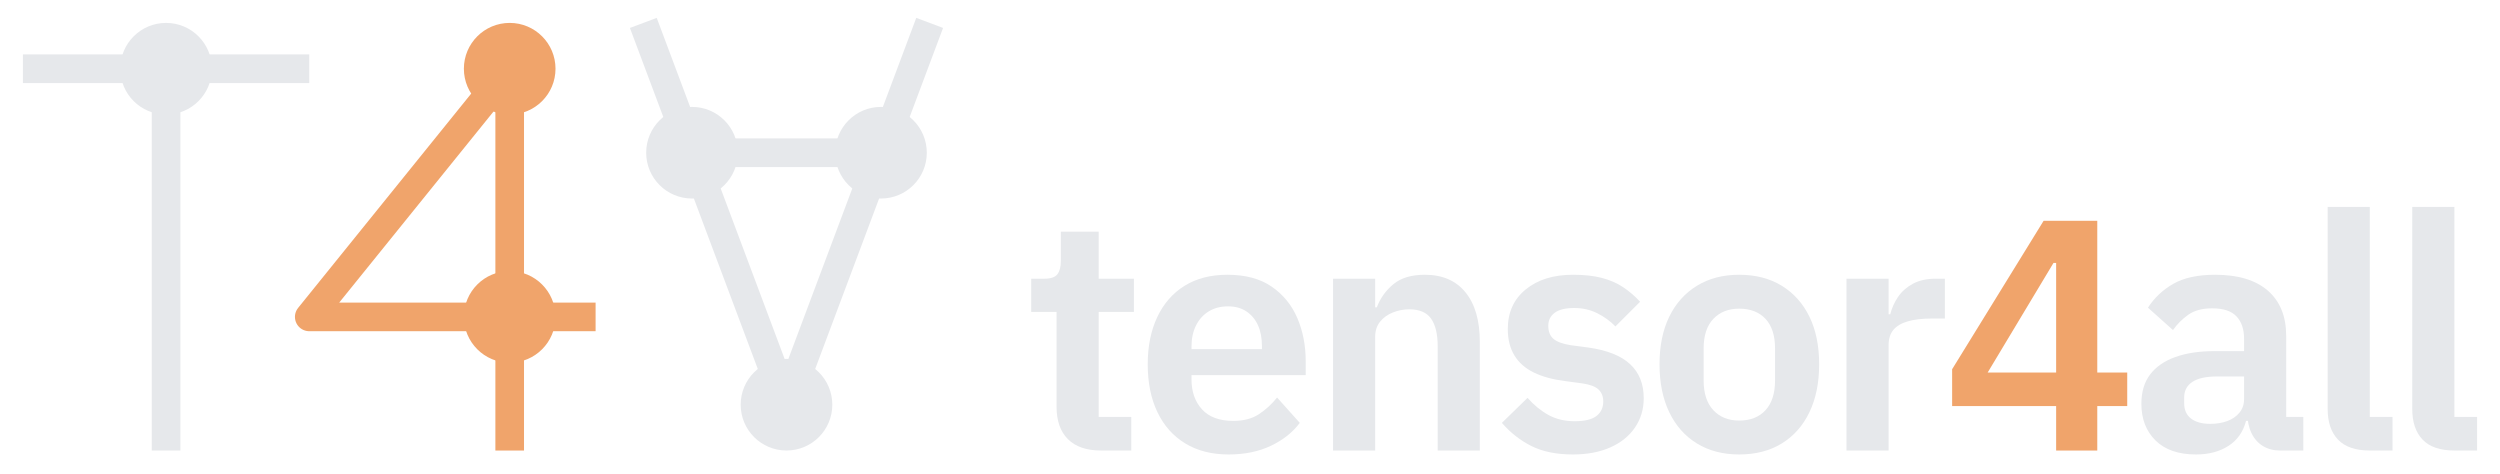
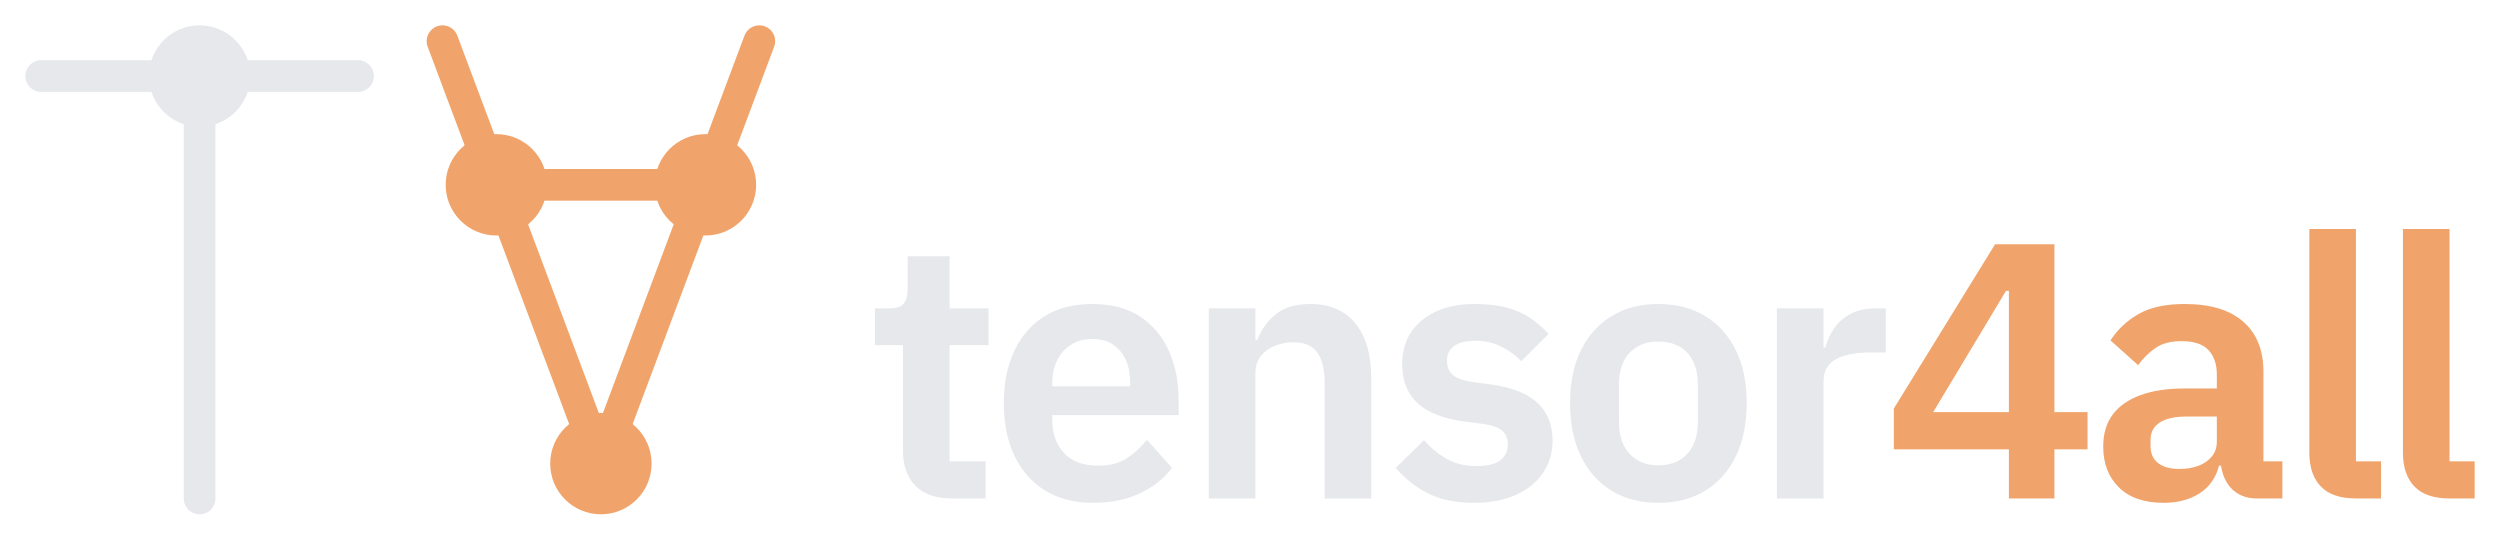
- <svg xmlns="http://www.w3.org/2000/svg" viewBox="-12.00 4.00 1309.61 248.00" role="img" aria-labelledby="t">
-   <g fill="none" stroke-width="15.00" stroke-linecap="butt" stroke-linejoin="round">
-     <g stroke="#e6e8eb">
-       <path d="M0.0 40.0H150.0M75.0 40.0V240.0" />
-       <path d="M325.0 16.0L400.0 216.0L475.0 16.0M350.50 84.00H449.50" />
-     </g>
-     <g stroke="#f0a46b">
-       <path d="M255.0 40.0L150.0 170.0H300.0M255.0 40.0V240.0" />
-     </g>
+ <svg xmlns="http://www.w3.org/2000/svg" viewBox="-19.50 4.00 1183.64 255.50" role="img" aria-labelledby="t">
+   <g fill="none" stroke-width="15.00" stroke-linecap="round" stroke-linejoin="round">
+     <path stroke="#e6e8eb" d="M0 40.0H150.0M75.0 40.0V240.0" />
+     <path stroke="#f0a46b" d="M190.0 23.50L265.0 223.50L340.0 23.50M215.50 91.50H314.50" />
  </g>
  <g fill="#e6e8eb">
    <circle cx="75.00" cy="40.00" r="24.00" />
-     <circle cx="350.50" cy="84.00" r="24.00" />
-     <circle cx="449.50" cy="84.00" r="24.00" />
-     <circle cx="400.00" cy="216.00" r="24.00" />
  </g>
  <g fill="#f0a46b">
-     <circle cx="255.00" cy="40.00" r="24.00" />
-     <circle cx="255.00" cy="170.00" r="24.00" />
+     <circle cx="215.50" cy="91.50" r="24.00" />
+     <circle cx="314.50" cy="91.50" r="24.00" />
+     <circle cx="265.00" cy="223.50" r="24.00" />
  </g>
-   <path fill="#e6e8eb" d="M580.61 240.0H564.748Q553.368 240.0 547.42 234.052Q541.472 228.103 541.472 217.069V167.414H528.196V150.0H535.093Q540.093 150.0 541.903 147.672Q543.713 145.345 543.713 140.69V125.345H563.541V150.0H581.989V167.414H563.541V222.414H580.61Z" />
-   <path fill="#e6e8eb" d="M631.644 242.069Q618.368 242.069 608.886 236.293Q599.403 230.517 594.317 219.914Q589.23 209.31 589.23 194.828Q589.23 180.69 594.23 170.086Q599.23 159.483 608.541 153.707Q617.851 147.931 630.955 147.931Q645.093 147.931 654.144 154.138Q663.196 160.345 667.593 170.603Q671.989 180.862 671.989 193.276V200.517H612.162V202.759Q612.162 212.414 617.679 218.448Q623.196 224.483 634.058 224.483Q642.162 224.483 647.506 220.948Q652.851 217.414 656.989 212.241L668.886 225.517Q663.368 232.931 653.799 237.5Q644.23 242.069 631.644 242.069ZM631.299 164.483Q625.437 164.483 621.127 167.155Q616.817 169.828 614.489 174.569Q612.162 179.31 612.162 185.517V186.897H649.058V185.345Q649.058 178.966 646.989 174.397Q644.92 169.828 640.955 167.155Q636.989 164.483 631.299 164.483Z" />
-   <path fill="#e6e8eb" d="M708.368 240.0H686.299V150.0H708.368V165.0H709.23Q711.989 157.759 717.937 152.845Q723.886 147.931 734.403 147.931Q748.196 147.931 755.696 157.155Q763.196 166.379 763.196 183.103V240.0H741.127V185.345Q741.127 175.862 737.679 170.948Q734.23 166.034 726.299 166.034Q721.817 166.034 717.679 167.672Q713.541 169.31 710.955 172.5Q708.368 175.69 708.368 180.517Z" />
-   <path fill="#e6e8eb" d="M811.989 242.069Q799.058 242.069 790.265 237.672Q781.472 233.276 774.748 225.517L788.196 212.414Q793.196 218.103 799.144 221.379Q805.093 224.655 812.851 224.655Q820.782 224.655 824.317 221.897Q827.851 219.138 827.851 214.31Q827.851 210.345 825.351 208.017Q822.851 205.69 816.817 204.828L807.851 203.621Q798.196 202.414 791.472 199.138Q784.748 195.862 781.299 190.172Q777.851 184.483 777.851 176.379Q777.851 163.276 787.248 155.603Q796.644 147.931 811.989 147.931Q820.782 147.931 827.075 149.569Q833.368 151.207 838.196 154.397Q843.024 157.586 847.162 162.069L834.23 175.0Q830.265 170.862 824.748 168.103Q819.23 165.345 812.679 165.345Q805.782 165.345 802.42 167.845Q799.058 170.345 799.058 174.655Q799.058 179.138 801.73 181.466Q804.403 183.793 810.782 184.828L819.92 186.034Q834.748 188.103 841.903 194.741Q849.058 201.379 849.058 212.586Q849.058 221.207 844.489 227.931Q839.92 234.655 831.558 238.362Q823.196 242.069 811.989 242.069Z" />
-   <path fill="#e6e8eb" d="M899.058 242.069Q886.299 242.069 876.903 236.293Q867.506 230.517 862.42 219.914Q857.334 209.31 857.334 194.828Q857.334 180.345 862.42 169.914Q867.506 159.483 876.903 153.707Q886.299 147.931 899.058 147.931Q911.989 147.931 921.386 153.707Q930.782 159.483 935.868 169.914Q940.955 180.345 940.955 194.828Q940.955 209.31 935.868 219.914Q930.782 230.517 921.386 236.293Q911.989 242.069 899.058 242.069ZM899.058 224.31Q907.851 224.31 912.851 218.879Q917.851 213.448 917.851 203.276V186.552Q917.851 176.379 912.851 171.034Q907.851 165.69 899.058 165.69Q890.61 165.69 885.524 171.034Q880.437 176.379 880.437 186.552V203.276Q880.437 213.448 885.524 218.879Q890.61 224.31 899.058 224.31Z" />
-   <path fill="#e6e8eb" d="M977.334 240.0H955.265V150.0H977.334V168.621H978.196Q979.403 163.793 982.248 159.569Q985.093 155.345 990.006 152.672Q994.92 150.0 1001.989 150.0H1006.817V170.862H999.92Q992.506 170.862 987.42 172.328Q982.334 173.793 979.834 176.81Q977.334 179.828 977.334 184.828Z" />
-   <path fill="#f0a46b" d="M1086.644 240.0H1065.093V216.724H1010.61V197.414L1058.541 119.655H1086.644V199.138H1102.334V216.724H1086.644ZM1063.713 141.724 1029.23 199.138H1065.093V141.724Z" />
-   <path fill="#e6e8eb" d="M1194.575 240.0H1182.334Q1177.334 240.0 1173.455 237.672Q1169.575 235.345 1167.42 230.862Q1165.265 226.379 1165.265 220.345V218.448L1170.782 224.483H1164.575Q1162.334 233.103 1155.351 237.586Q1148.368 242.069 1138.368 242.069Q1124.575 242.069 1117.162 234.741Q1109.748 227.414 1109.748 215.517Q1109.748 206.207 1114.317 200.172Q1118.886 194.138 1127.506 191.034Q1136.127 187.931 1148.196 187.931H1163.541V181.379Q1163.541 173.966 1159.575 169.741Q1155.61 165.517 1146.817 165.517Q1139.058 165.517 1134.317 168.879Q1129.575 172.241 1126.299 176.897L1113.196 165.172Q1118.196 157.414 1126.472 152.672Q1134.748 147.931 1148.368 147.931Q1166.472 147.931 1176.041 156.293Q1185.61 164.655 1185.61 180.0V222.414H1194.575ZM1163.541 201.207H1149.403Q1140.782 201.207 1136.472 204.052Q1132.162 206.897 1132.162 212.241V215.172Q1132.162 220.517 1135.782 223.276Q1139.403 226.034 1145.782 226.034Q1150.782 226.034 1154.748 224.569Q1158.713 223.103 1161.127 220.172Q1163.541 217.241 1163.541 213.103Z" />
-   <path fill="#e6e8eb" d="M1241.299 240.0H1229.403Q1218.196 240.0 1212.765 234.31Q1207.334 228.621 1207.334 218.276V112.414H1229.403V222.414H1241.299Z" />
-   <path fill="#e6e8eb" d="M1285.61 240.0H1273.713Q1262.506 240.0 1257.075 234.31Q1251.644 228.621 1251.644 218.276V112.414H1273.713V222.414H1285.61Z" />
+   <path fill="#e6e8eb" d="M447.14 240.0H431.278Q419.898 240.0 413.95 234.052Q408.002 228.103 408.002 217.069V167.414H394.726V150.0H401.623Q406.623 150.0 408.433 147.672Q410.243 145.345 410.243 140.69V125.345H430.071V150.0H448.519V167.414H430.071V222.414H447.14Z" />
+   <path fill="#e6e8eb" d="M498.174 242.069Q484.898 242.069 475.416 236.293Q465.933 230.517 460.847 219.914Q455.76 209.31 455.76 194.828Q455.76 180.69 460.76 170.086Q465.76 159.483 475.071 153.707Q484.381 147.931 497.485 147.931Q511.623 147.931 520.674 154.138Q529.726 160.345 534.123 170.603Q538.519 180.862 538.519 193.276V200.517H478.692V202.759Q478.692 212.414 484.209 218.448Q489.726 224.483 500.588 224.483Q508.692 224.483 514.036 220.948Q519.381 217.414 523.519 212.241L535.416 225.517Q529.898 232.931 520.329 237.5Q510.76 242.069 498.174 242.069ZM497.829 164.483Q491.967 164.483 487.657 167.155Q483.347 169.828 481.019 174.569Q478.692 179.31 478.692 185.517V186.897H515.588V185.345Q515.588 178.966 513.519 174.397Q511.45 169.828 507.485 167.155Q503.519 164.483 497.829 164.483Z" />
+   <path fill="#e6e8eb" d="M574.898 240.0H552.829V150.0H574.898V165.0H575.76Q578.519 157.759 584.467 152.845Q590.416 147.931 600.933 147.931Q614.726 147.931 622.226 157.155Q629.726 166.379 629.726 183.103V240.0H607.657V185.345Q607.657 175.862 604.209 170.948Q600.76 166.034 592.829 166.034Q588.347 166.034 584.209 167.672Q580.071 169.31 577.485 172.5Q574.898 175.69 574.898 180.517Z" />
+   <path fill="#e6e8eb" d="M678.519 242.069Q665.588 242.069 656.795 237.672Q648.002 233.276 641.278 225.517L654.726 212.414Q659.726 218.103 665.674 221.379Q671.623 224.655 679.381 224.655Q687.312 224.655 690.847 221.897Q694.381 219.138 694.381 214.31Q694.381 210.345 691.881 208.017Q689.381 205.69 683.347 204.828L674.381 203.621Q664.726 202.414 658.002 199.138Q651.278 195.862 647.829 190.172Q644.381 184.483 644.381 176.379Q644.381 163.276 653.778 155.603Q663.174 147.931 678.519 147.931Q687.312 147.931 693.605 149.569Q699.898 151.207 704.726 154.397Q709.554 157.586 713.692 162.069L700.76 175.0Q696.795 170.862 691.278 168.103Q685.76 165.345 679.209 165.345Q672.312 165.345 668.95 167.845Q665.588 170.345 665.588 174.655Q665.588 179.138 668.26 181.466Q670.933 183.793 677.312 184.828L686.45 186.034Q701.278 188.103 708.433 194.741Q715.588 201.379 715.588 212.586Q715.588 221.207 711.019 227.931Q706.45 234.655 698.088 238.362Q689.726 242.069 678.519 242.069Z" />
+   <path fill="#e6e8eb" d="M765.588 242.069Q752.829 242.069 743.433 236.293Q734.036 230.517 728.95 219.914Q723.864 209.31 723.864 194.828Q723.864 180.345 728.95 169.914Q734.036 159.483 743.433 153.707Q752.829 147.931 765.588 147.931Q778.519 147.931 787.916 153.707Q797.312 159.483 802.398 169.914Q807.485 180.345 807.485 194.828Q807.485 209.31 802.398 219.914Q797.312 230.517 787.916 236.293Q778.519 242.069 765.588 242.069ZM765.588 224.31Q774.381 224.31 779.381 218.879Q784.381 213.448 784.381 203.276V186.552Q784.381 176.379 779.381 171.034Q774.381 165.69 765.588 165.69Q757.14 165.69 752.054 171.034Q746.967 176.379 746.967 186.552V203.276Q746.967 213.448 752.054 218.879Q757.14 224.31 765.588 224.31Z" />
+   <path fill="#e6e8eb" d="M843.864 240.0H821.795V150.0H843.864V168.621H844.726Q845.933 163.793 848.778 159.569Q851.623 155.345 856.536 152.672Q861.45 150.0 868.519 150.0H873.347V170.862H866.45Q859.036 170.862 853.95 172.328Q848.864 173.793 846.364 176.81Q843.864 179.828 843.864 184.828Z" />
+   <path fill="#f0a46b" d="M953.174 240.0H931.623V216.724H877.14V197.414L925.071 119.655H953.174V199.138H968.864V216.724H953.174ZM930.243 141.724 895.76 199.138H931.623V141.724Z" />
+   <path fill="#f0a46b" d="M1061.105 240.0H1048.864Q1043.864 240.0 1039.985 237.672Q1036.105 235.345 1033.95 230.862Q1031.795 226.379 1031.795 220.345V218.448L1037.312 224.483H1031.105Q1028.864 233.103 1021.881 237.586Q1014.898 242.069 1004.898 242.069Q991.105 242.069 983.692 234.741Q976.278 227.414 976.278 215.517Q976.278 206.207 980.847 200.172Q985.416 194.138 994.036 191.034Q1002.657 187.931 1014.726 187.931H1030.071V181.379Q1030.071 173.966 1026.105 169.741Q1022.14 165.517 1013.347 165.517Q1005.588 165.517 1000.847 168.879Q996.105 172.241 992.829 176.897L979.726 165.172Q984.726 157.414 993.002 152.672Q1001.278 147.931 1014.898 147.931Q1033.002 147.931 1042.571 156.293Q1052.14 164.655 1052.14 180.0V222.414H1061.105ZM1030.071 201.207H1015.933Q1007.312 201.207 1003.002 204.052Q998.692 206.897 998.692 212.241V215.172Q998.692 220.517 1002.312 223.276Q1005.933 226.034 1012.312 226.034Q1017.312 226.034 1021.278 224.569Q1025.243 223.103 1027.657 220.172Q1030.071 217.241 1030.071 213.103Z" />
+   <path fill="#f0a46b" d="M1107.829 240.0H1095.933Q1084.726 240.0 1079.295 234.31Q1073.864 228.621 1073.864 218.276V112.414H1095.933V222.414H1107.829Z" />
+   <path fill="#f0a46b" d="M1152.14 240.0H1140.243Q1129.036 240.0 1123.605 234.31Q1118.174 228.621 1118.174 218.276V112.414H1140.243V222.414H1152.14Z" />
</svg>
